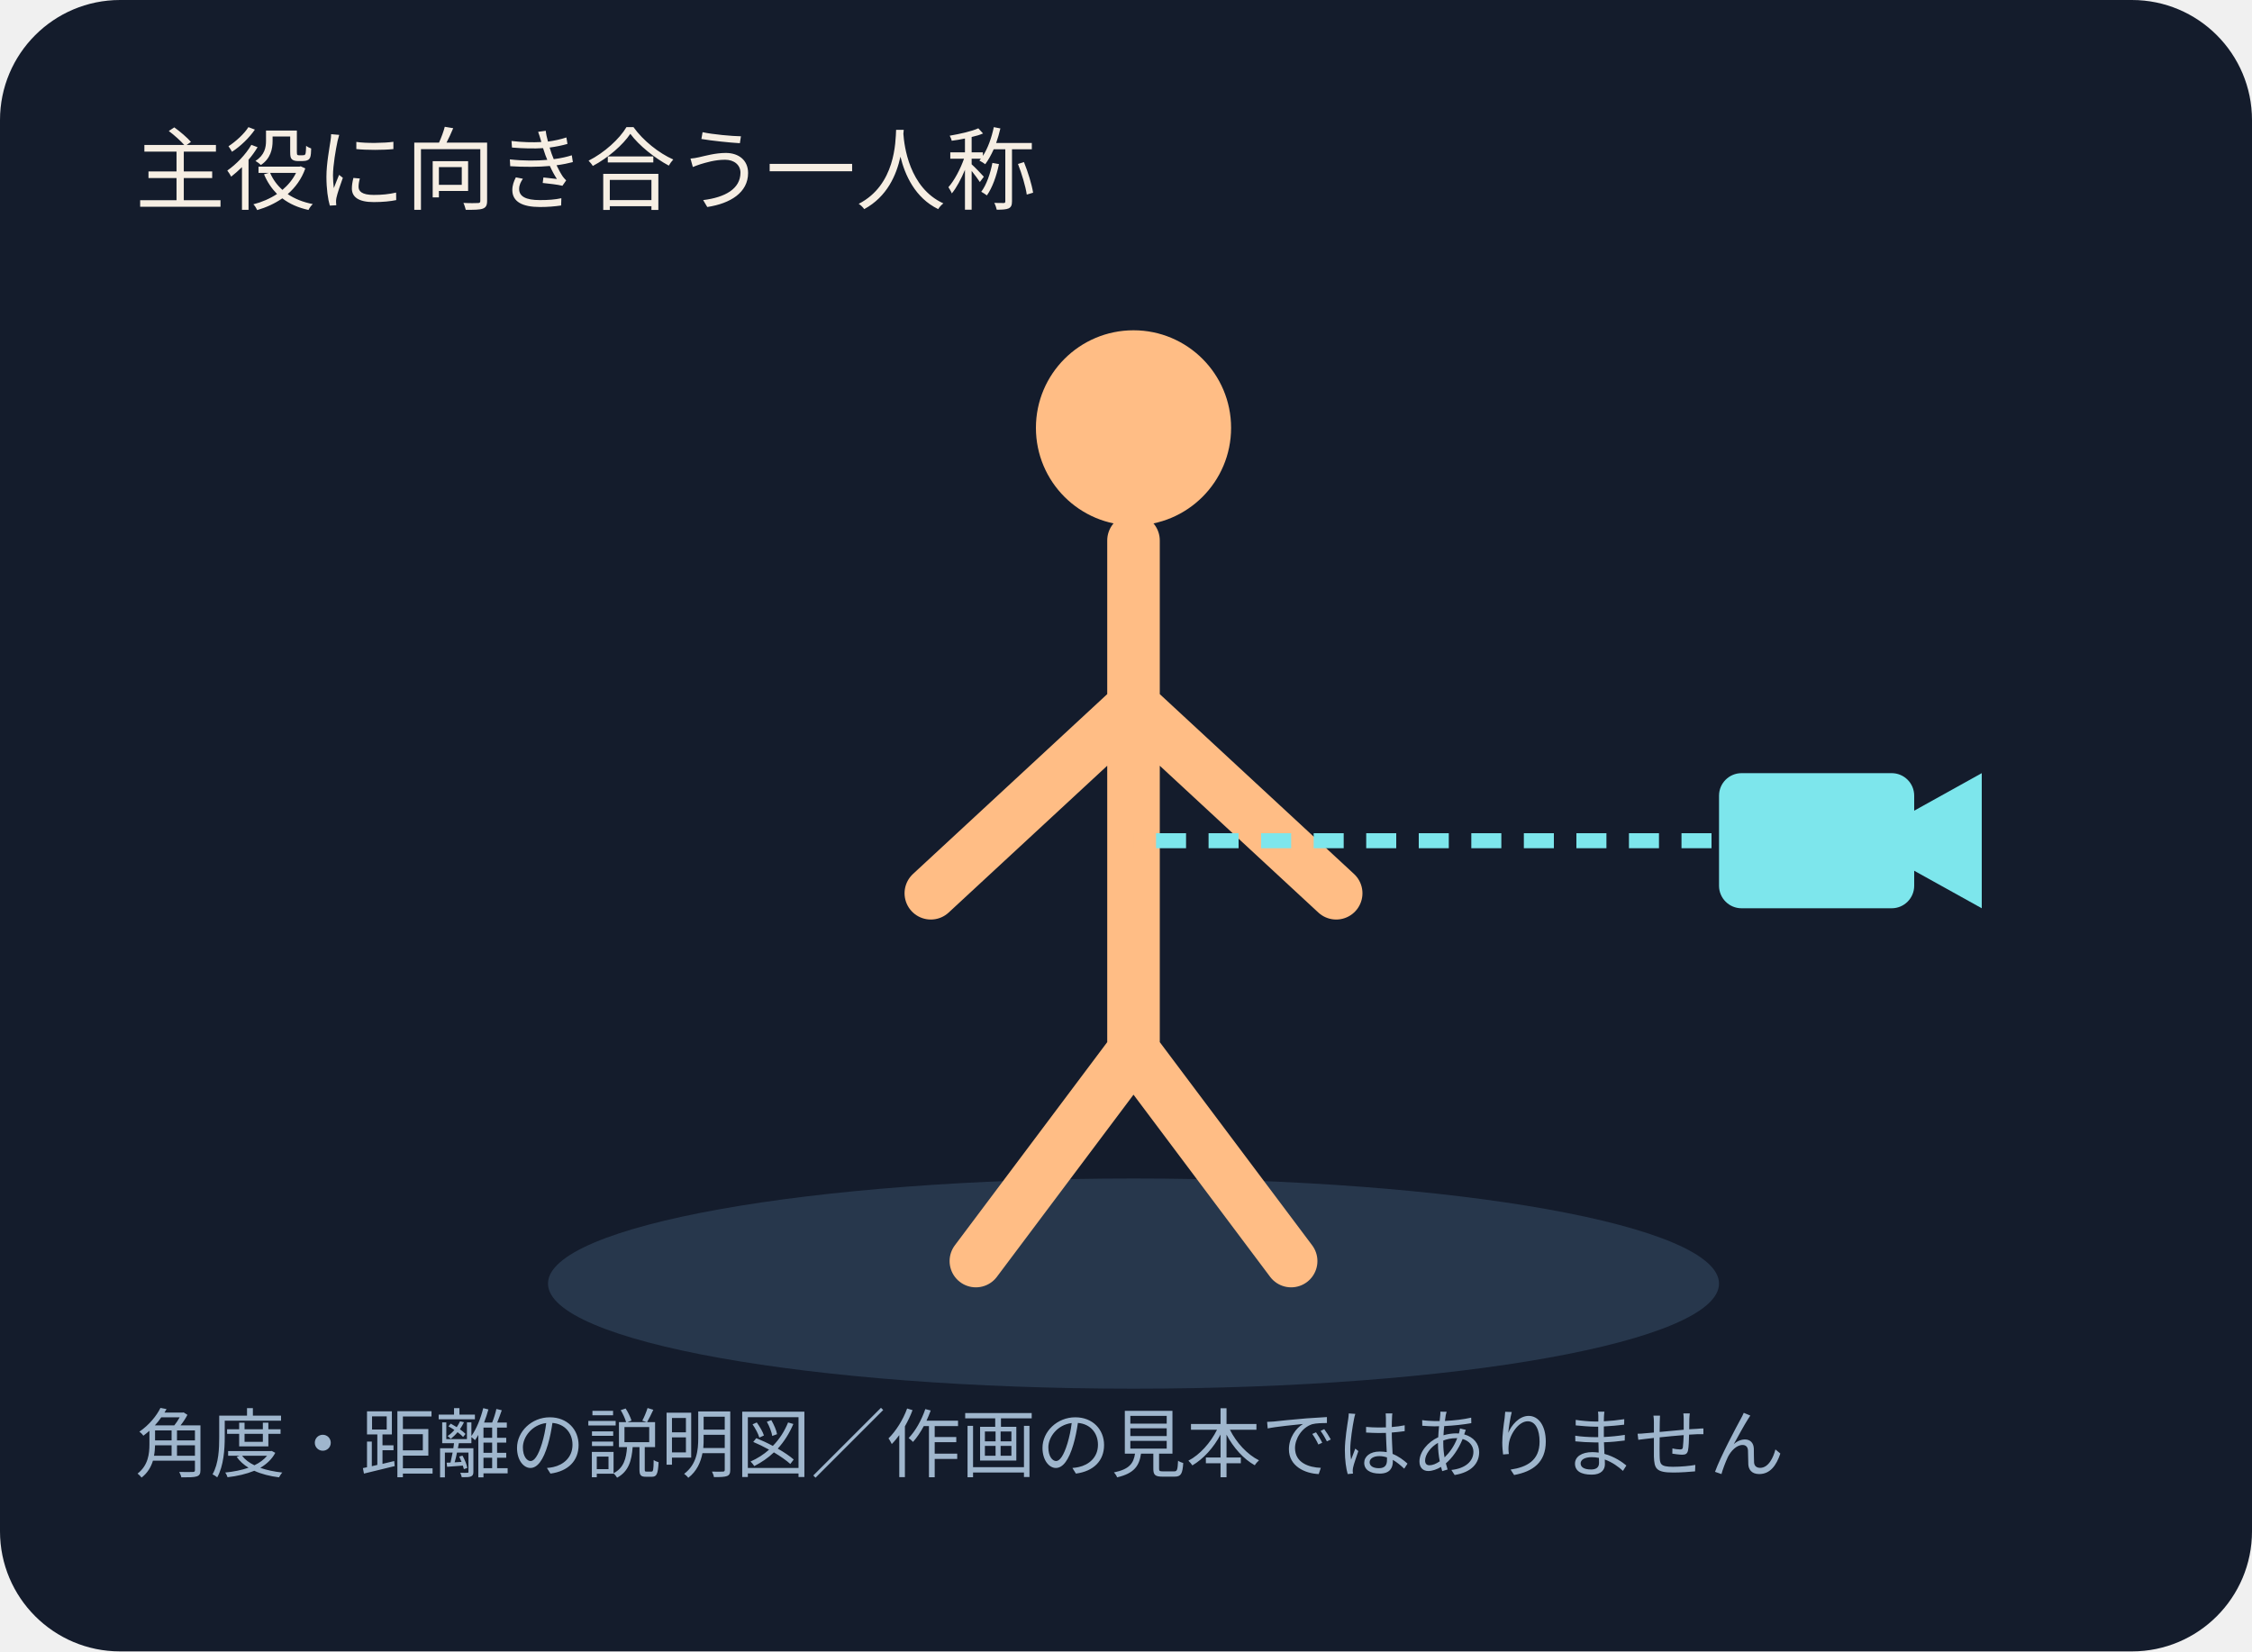
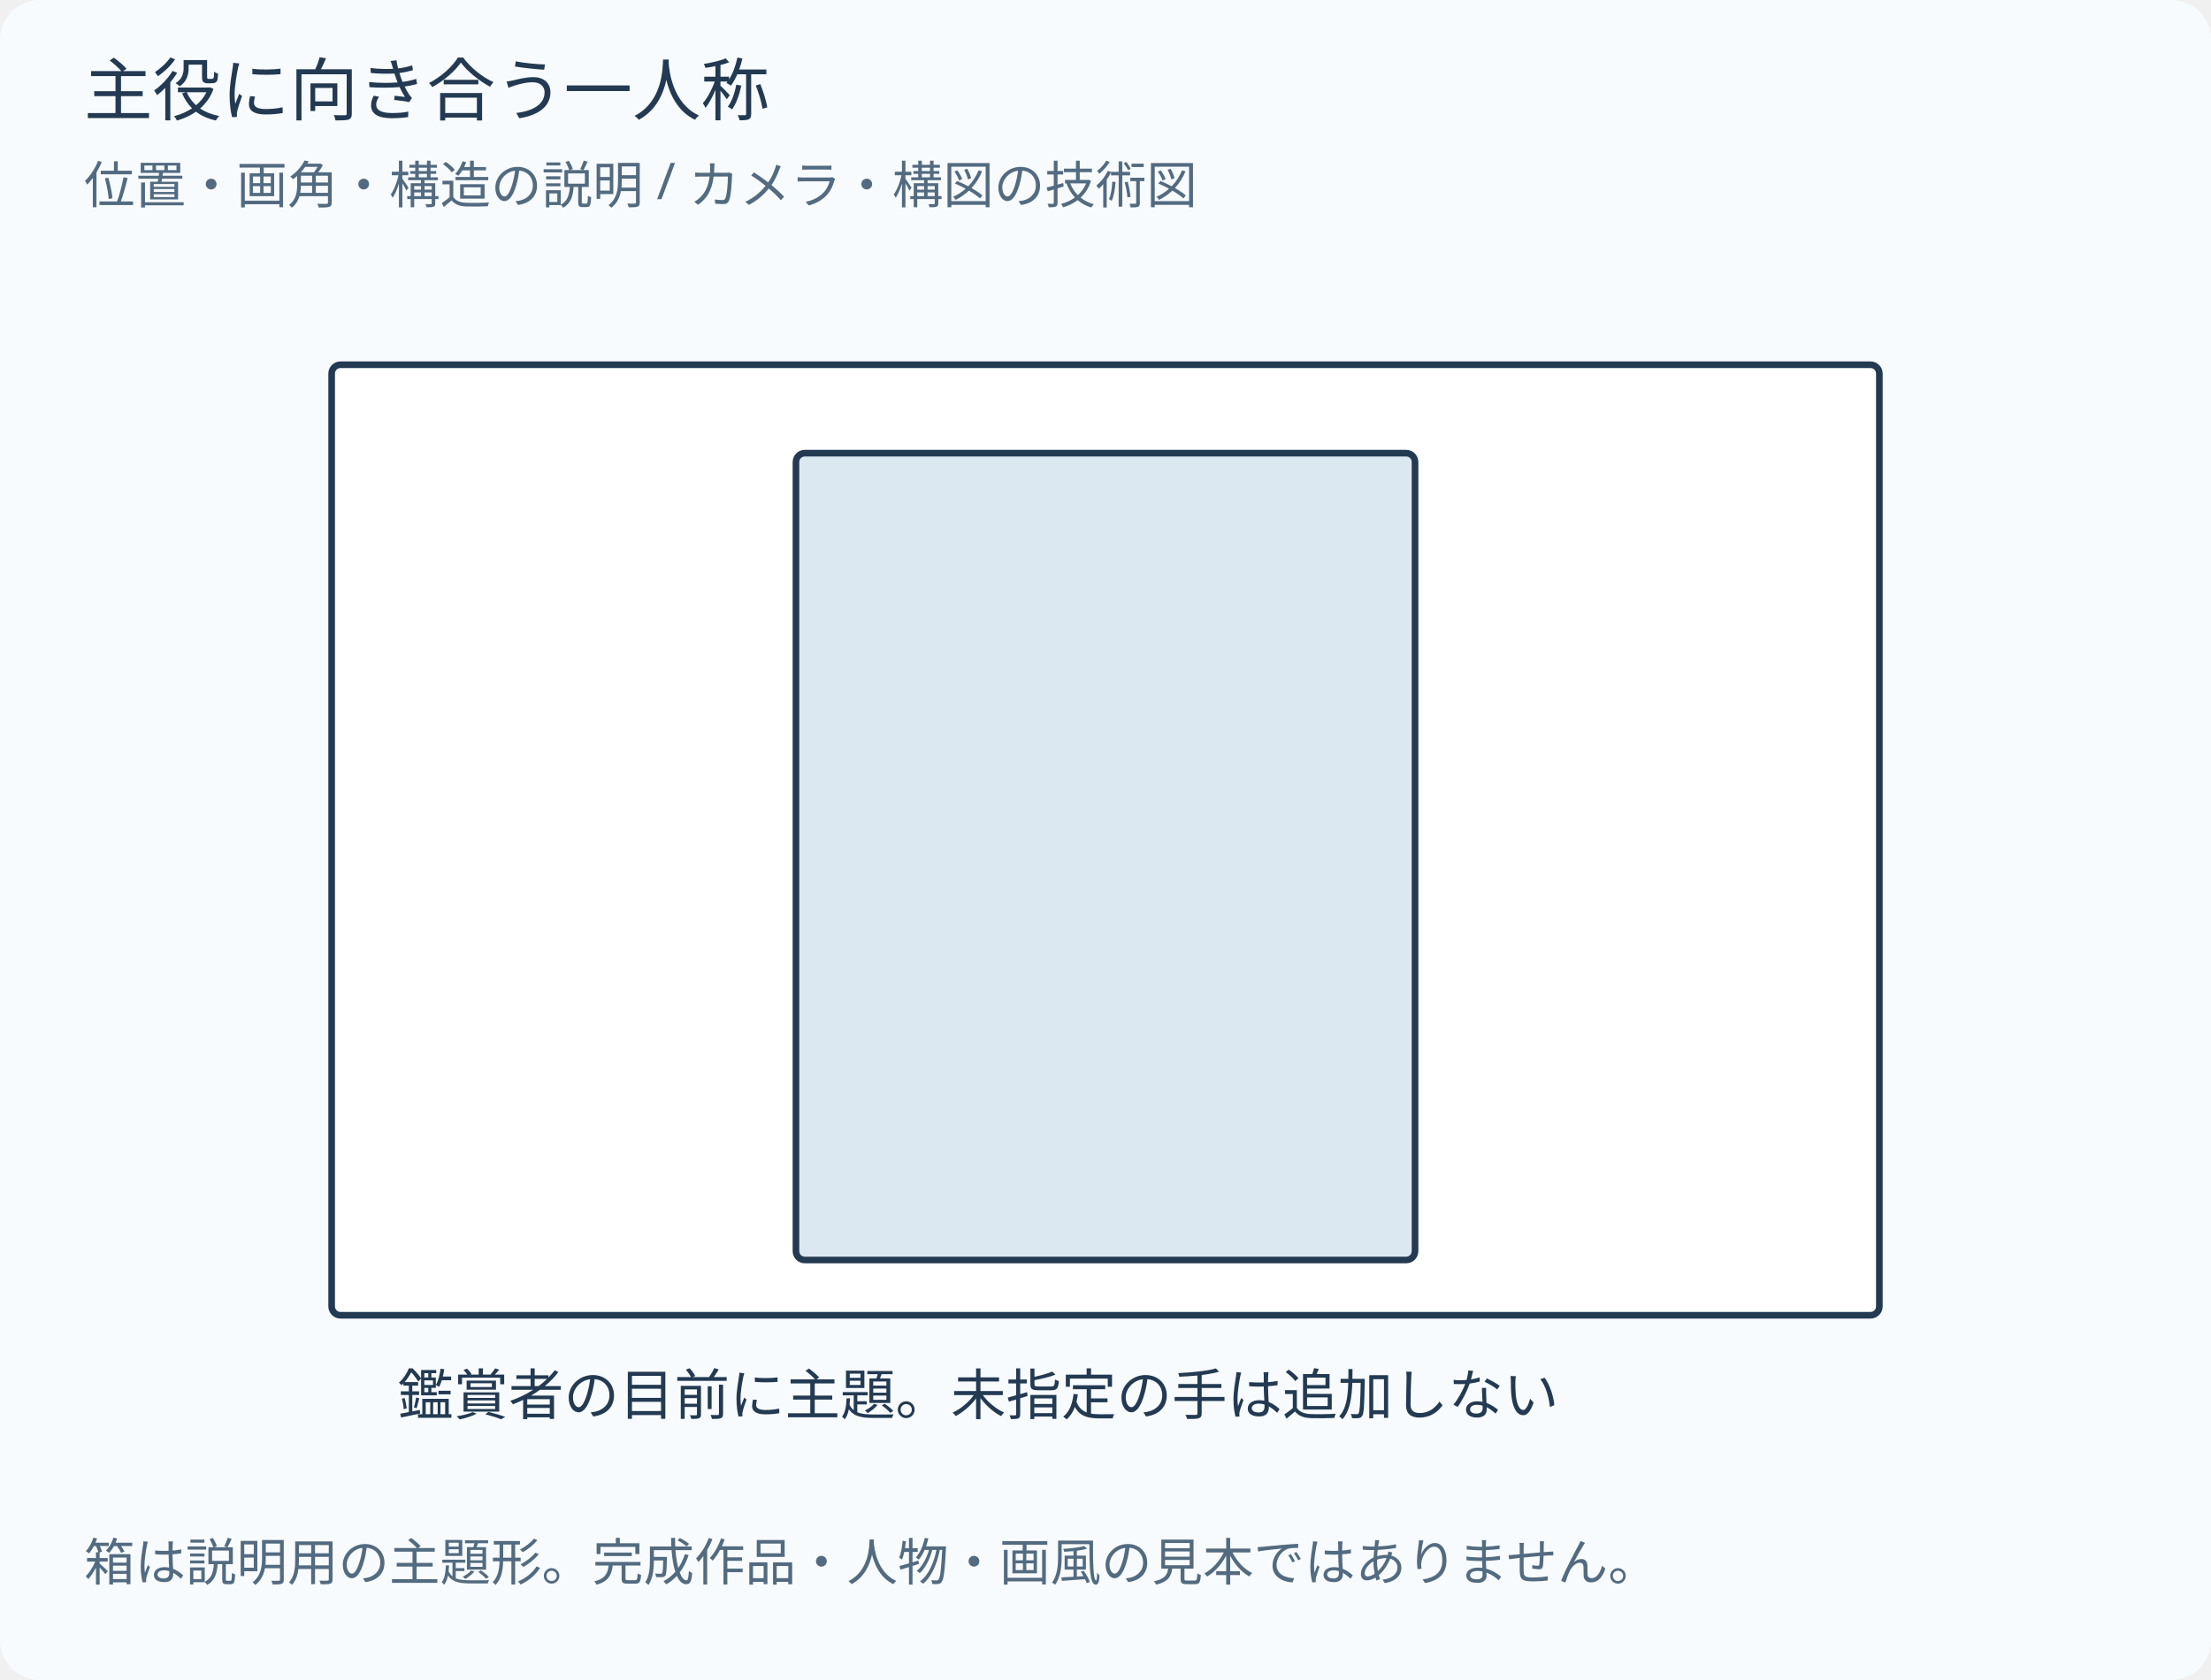
- <svg xmlns="http://www.w3.org/2000/svg" width="600" height="440" viewBox="0 0 300 220">
-   <rect width="300" height="220" rx="16" fill="#141c2c" />
-   <text x="18" y="27" fill="#f6eee3" font-family="sans-serif" font-size="12">主役に向き合う一人称</text>
-   <ellipse cx="151" cy="171" rx="78" ry="14" fill="#27374c" />
-   <path d="M151 72v68m0-46l-27 25m27-25l27 25m-27 21l-21 28m21-28l21 28" stroke="#ffbd85" stroke-width="7" stroke-linecap="round" fill="none" />
-   <circle cx="151" cy="57" r="13" fill="#ffbd85" />
-   <path d="M242 112L151 112" stroke="#7de6ec" stroke-width="2" stroke-dasharray="4 3" />
-   <g transform="translate(229 103) rotate(0 13 9)">
-     <rect width="26" height="18" rx="3" fill="#7de6ec" />
-     <path d="M26 5l9-5v18l-9-5" fill="#7de6ec" />
-   </g>
-   <text x="18" y="196" fill="#9fb6cd" font-family="sans-serif" font-size="10">角度・距離の説明図／作画の見本ではありません</text>
+ <svg xmlns="http://www.w3.org/2000/svg" width="1000" height="760" viewBox="0 0 1000 760" role="img" aria-labelledby="diagram-title diagram-desc" data-diagram-kind="subjective">
+   <rect width="1000" height="760" rx="18" fill="#f8fbfe" />
+   <text x="38" y="52" font-size="31" fill="#233a52" text-anchor="start" font-family="sans-serif">主役に向き合う一人称</text>
+   <text x="38" y="92" font-size="23" fill="#536b80" text-anchor="start" font-family="sans-serif">位置・画角・構造の説明 / カメラ・構図の技術図</text>
+   <rect id="image-frame" x="150" y="165" width="700" height="430" rx="4" fill="#ffffff" stroke="#233a52" stroke-width="3" />
+   <rect id="subject-shape" x="360" y="205" width="280" height="365" rx="4" fill="#dce8f1" stroke="#233a52" stroke-width="3" />
+   <text x="180" y="640" font-size="25" fill="#233a52" text-anchor="start" font-family="sans-serif">鑑賞者の目前に主題。未指定の手は追加しない</text>
+   <text x="38" y="715" font-size="23" fill="#536b80" text-anchor="start" font-family="sans-serif">箱は説明用の主題形。完成作品・人物・画風の見本ではありません。</text>
</svg>
